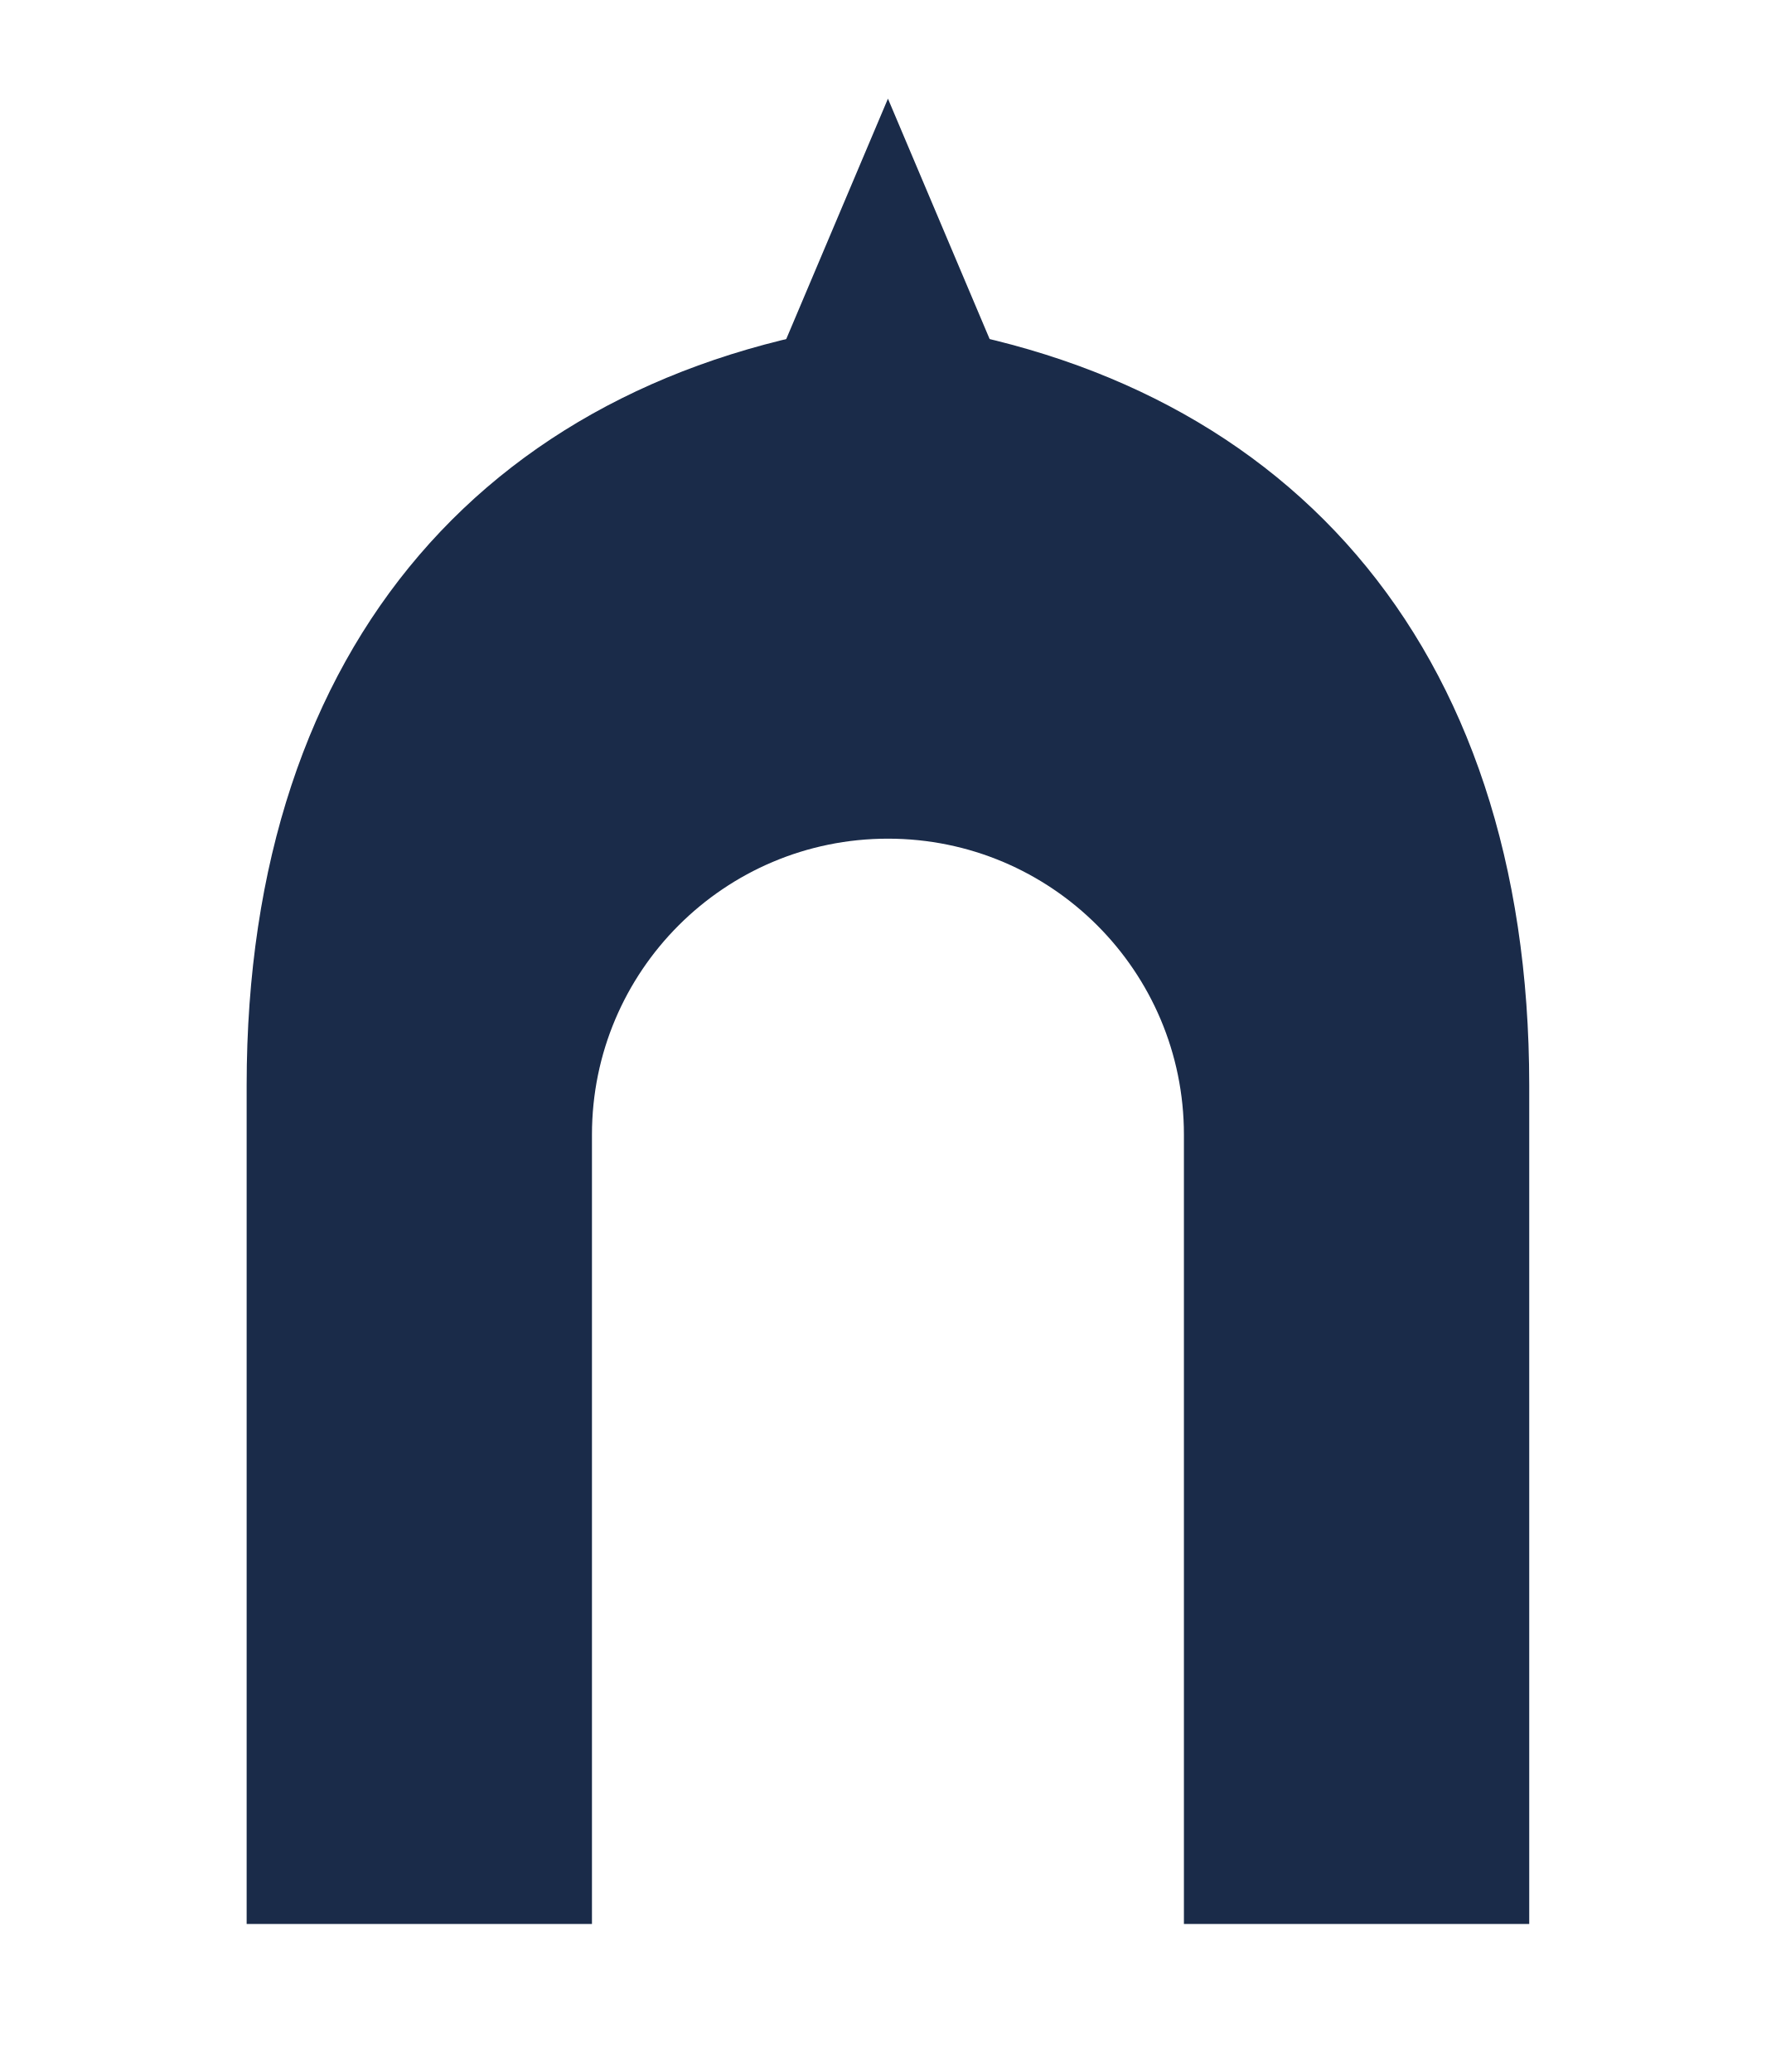
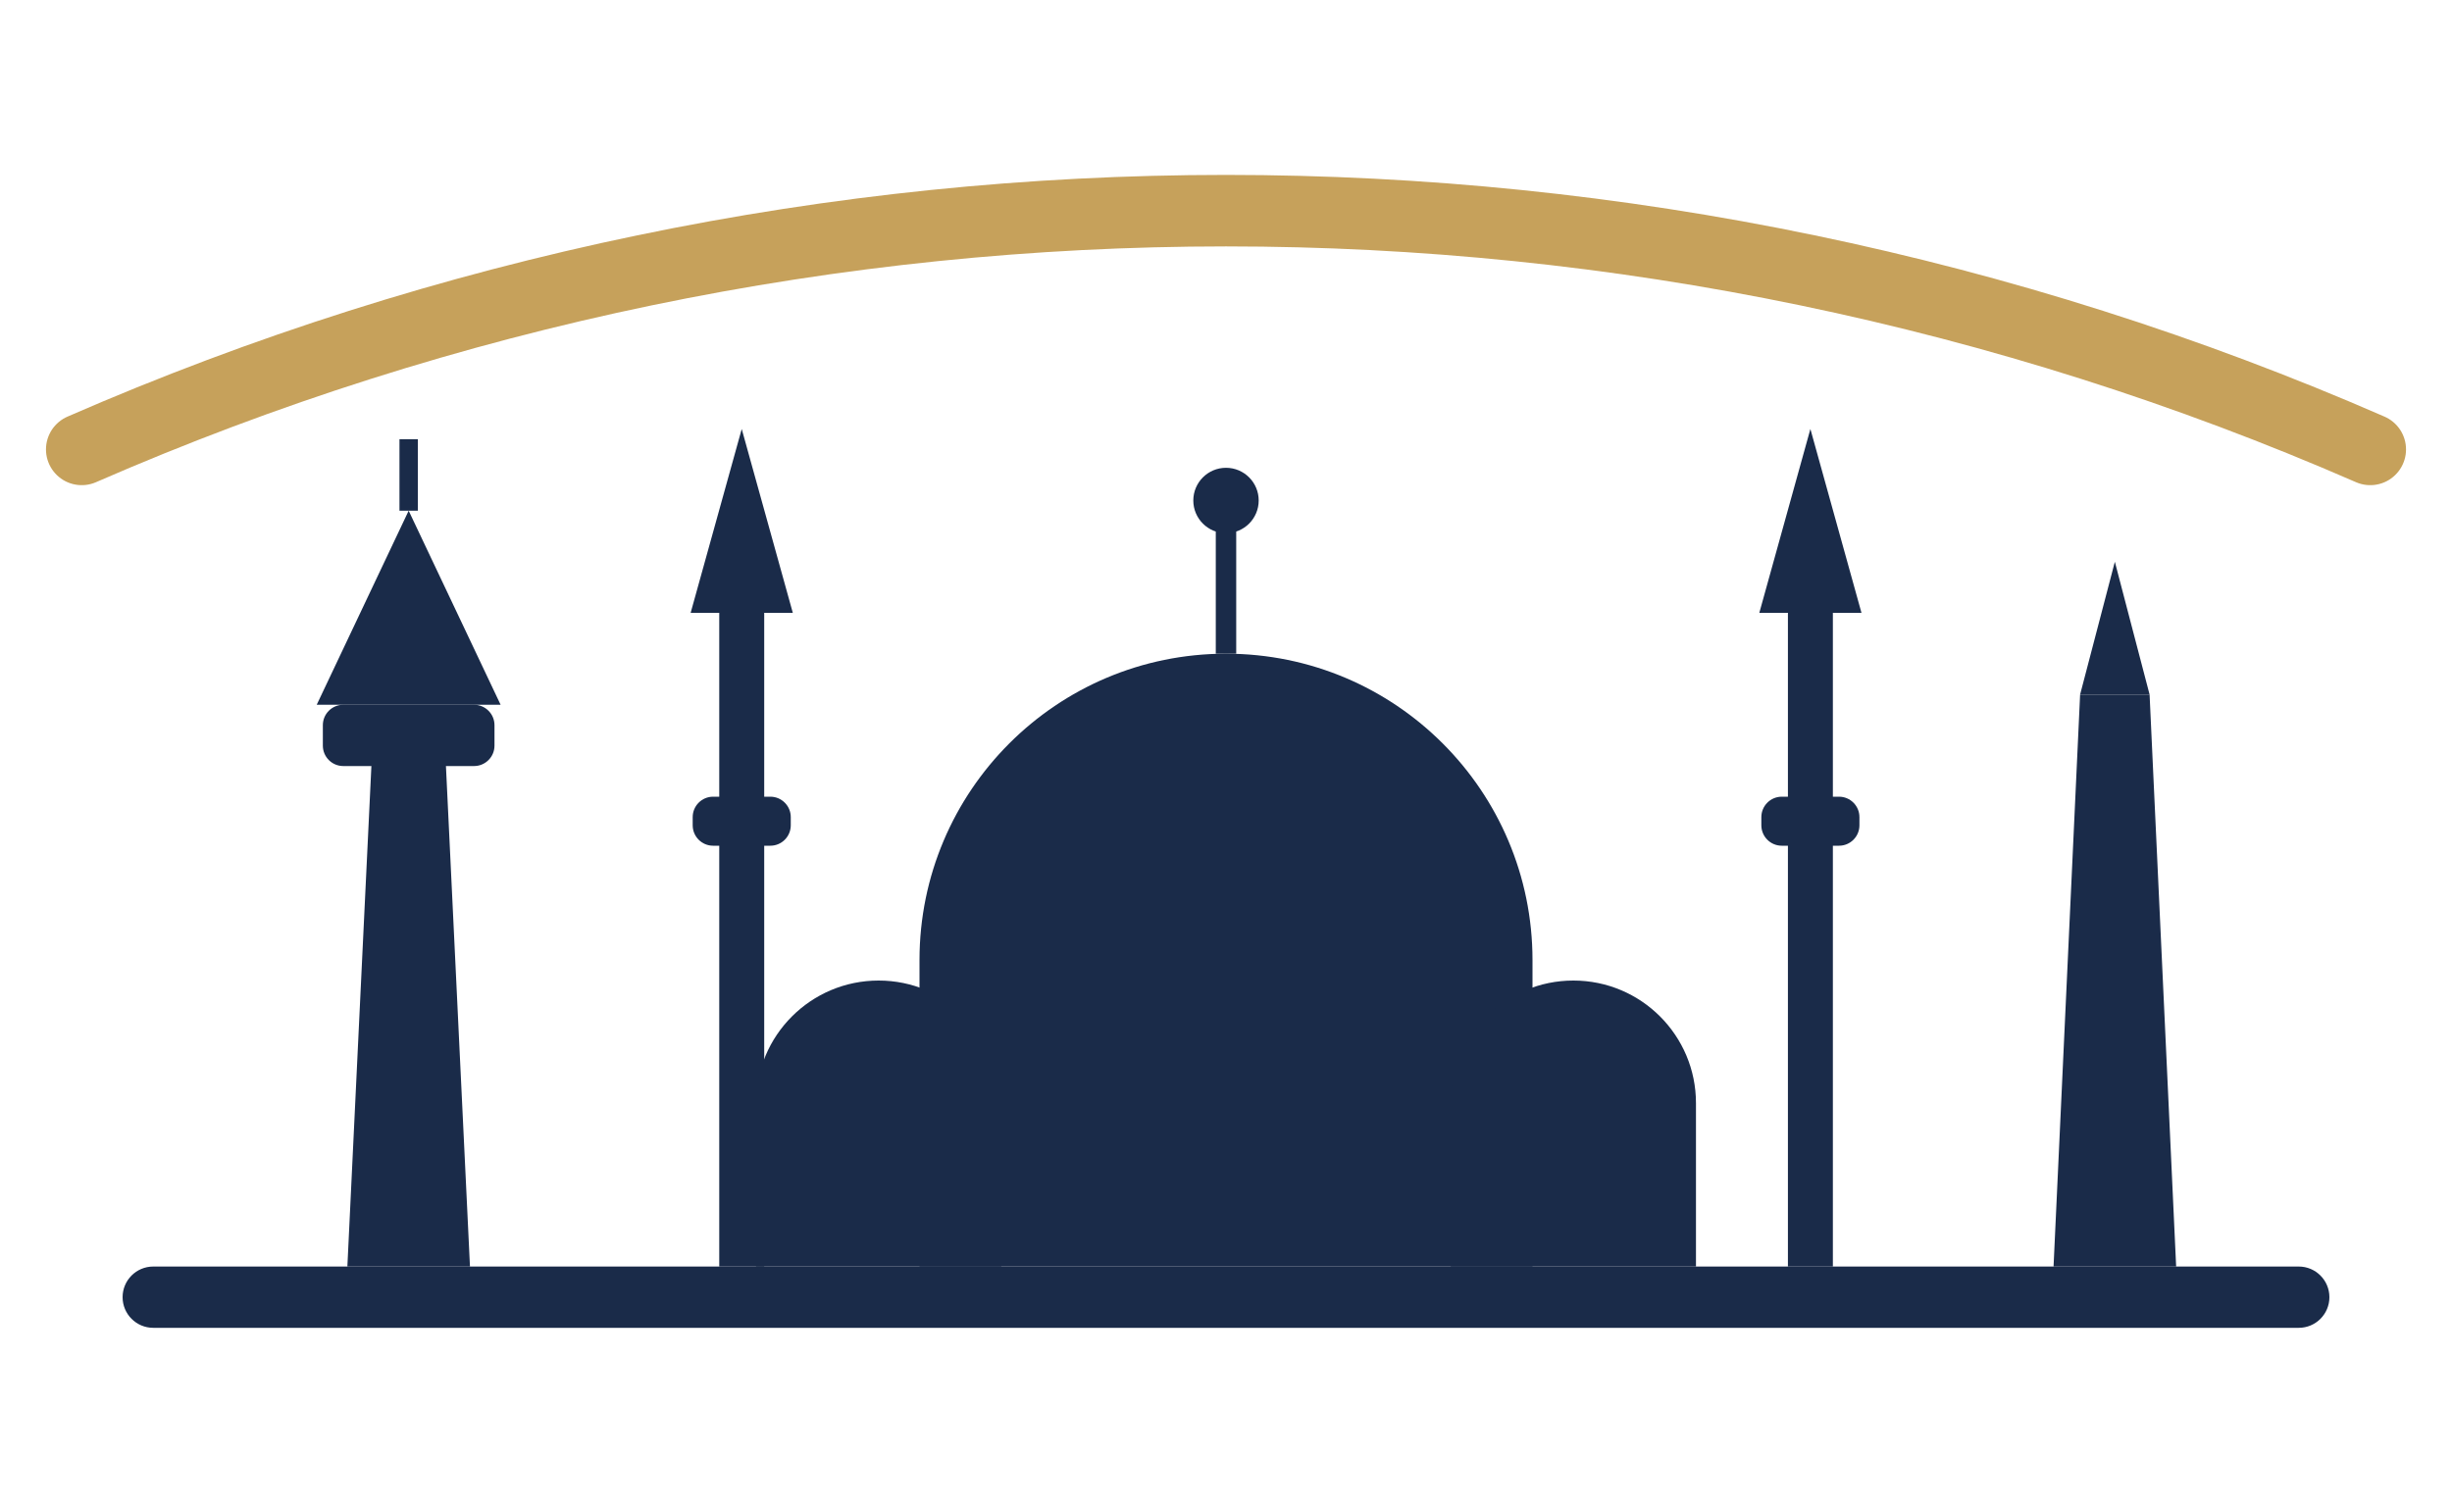
- <svg xmlns="http://www.w3.org/2000/svg" viewBox="0 0 72 84">
+ <svg xmlns="http://www.w3.org/2000/svg" viewBox="0 0 120 74">
+   <path d="M4,22 A140,140 0 0 1 116,22" fill="none" stroke="#C6A15B" stroke-width="3.5" stroke-linecap="round" />
  <g fill="#1A2B49">
-     <path fill-rule="evenodd" d="M10,78 L10,44 C10,26 20,15 36,13 C52,15 62,26 62,44 L62,78 Z M24,78 L24,46 A12,12 0 0 1 48,46 L48,78 Z" />
-     <polygon points="30.5,17 41.5,17 36,4" />
+     <path d="M17,62 L18.2,37 L21.8,37 L23,62 Z" />
+     <rect x="15.8" y="34.5" width="8.4" height="3" rx="1" />
+     <path d="M15.5,34.5 L20,25 L24.5,34.5 Z" />
+     <rect x="19.55" y="21.5" width="0.9" height="3.5" />
+     <rect x="35.2" y="30" width="2.2" height="32" />
+     <rect x="33.9" y="39" width="4.8" height="2.4" rx="1" />
+     <path d="M33.8,30 L36.3,21 L38.8,30 Z" />
+     <path d="M45,62 L45,47 A15,15 0 0 1 75,47 L75,62 Z" />
+     <path d="M37,62 L37,54 A6,6 0 0 1 49,54 L49,62 Z" />
+     <path d="M71,62 L71,54 A6,6 0 0 1 83,54 L83,62 Z" />
+     <rect x="59.5" y="26" width="1" height="6" />
+     <circle cx="60" cy="24.5" r="1.6" />
+     <rect x="87.5" y="30" width="2.2" height="32" />
+     <rect x="86.2" y="39" width="4.8" height="2.4" rx="1" />
+     <path d="M86.1,30 L88.6,21 L91.1,30 Z" />
+     <path d="M100.5,62 L101.8,34 L105.2,34 L106.5,62 Z" />
+     <path d="M101.8,34 L103.5,27.5 L105.2,34 Z" />
+     <rect x="6" y="62" width="108" height="3" rx="1.5" />
  </g>
</svg>
